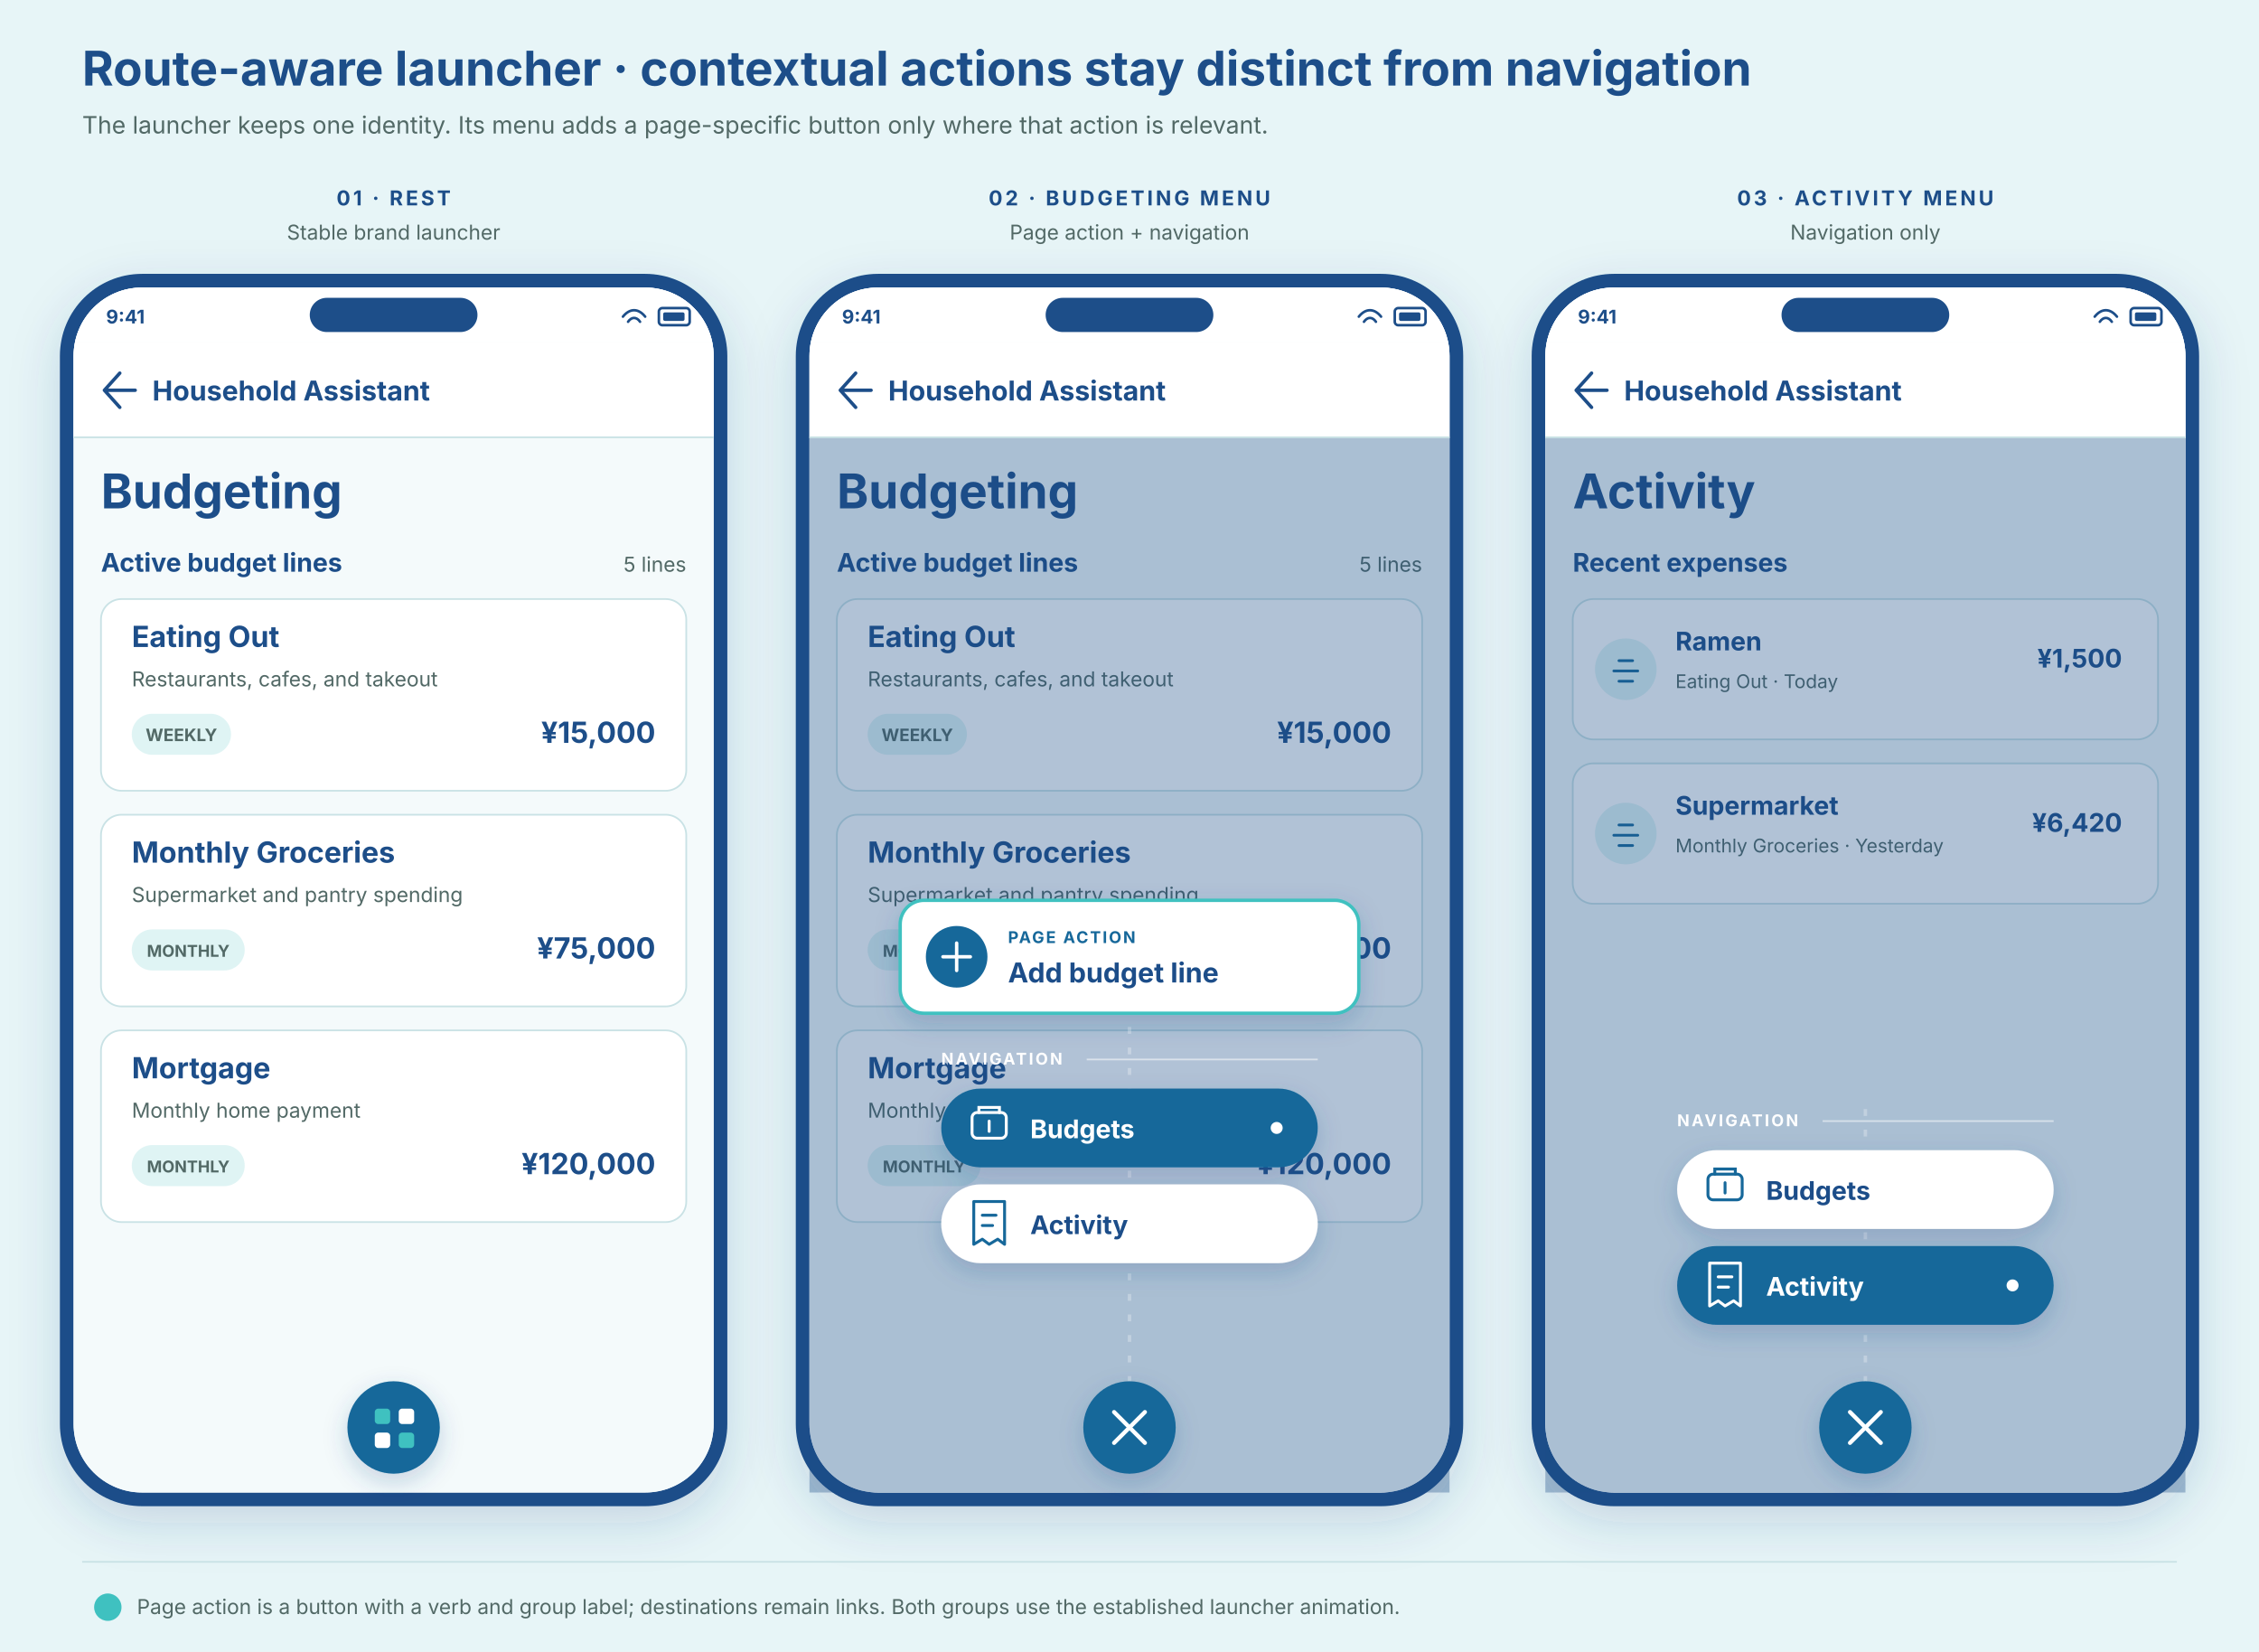
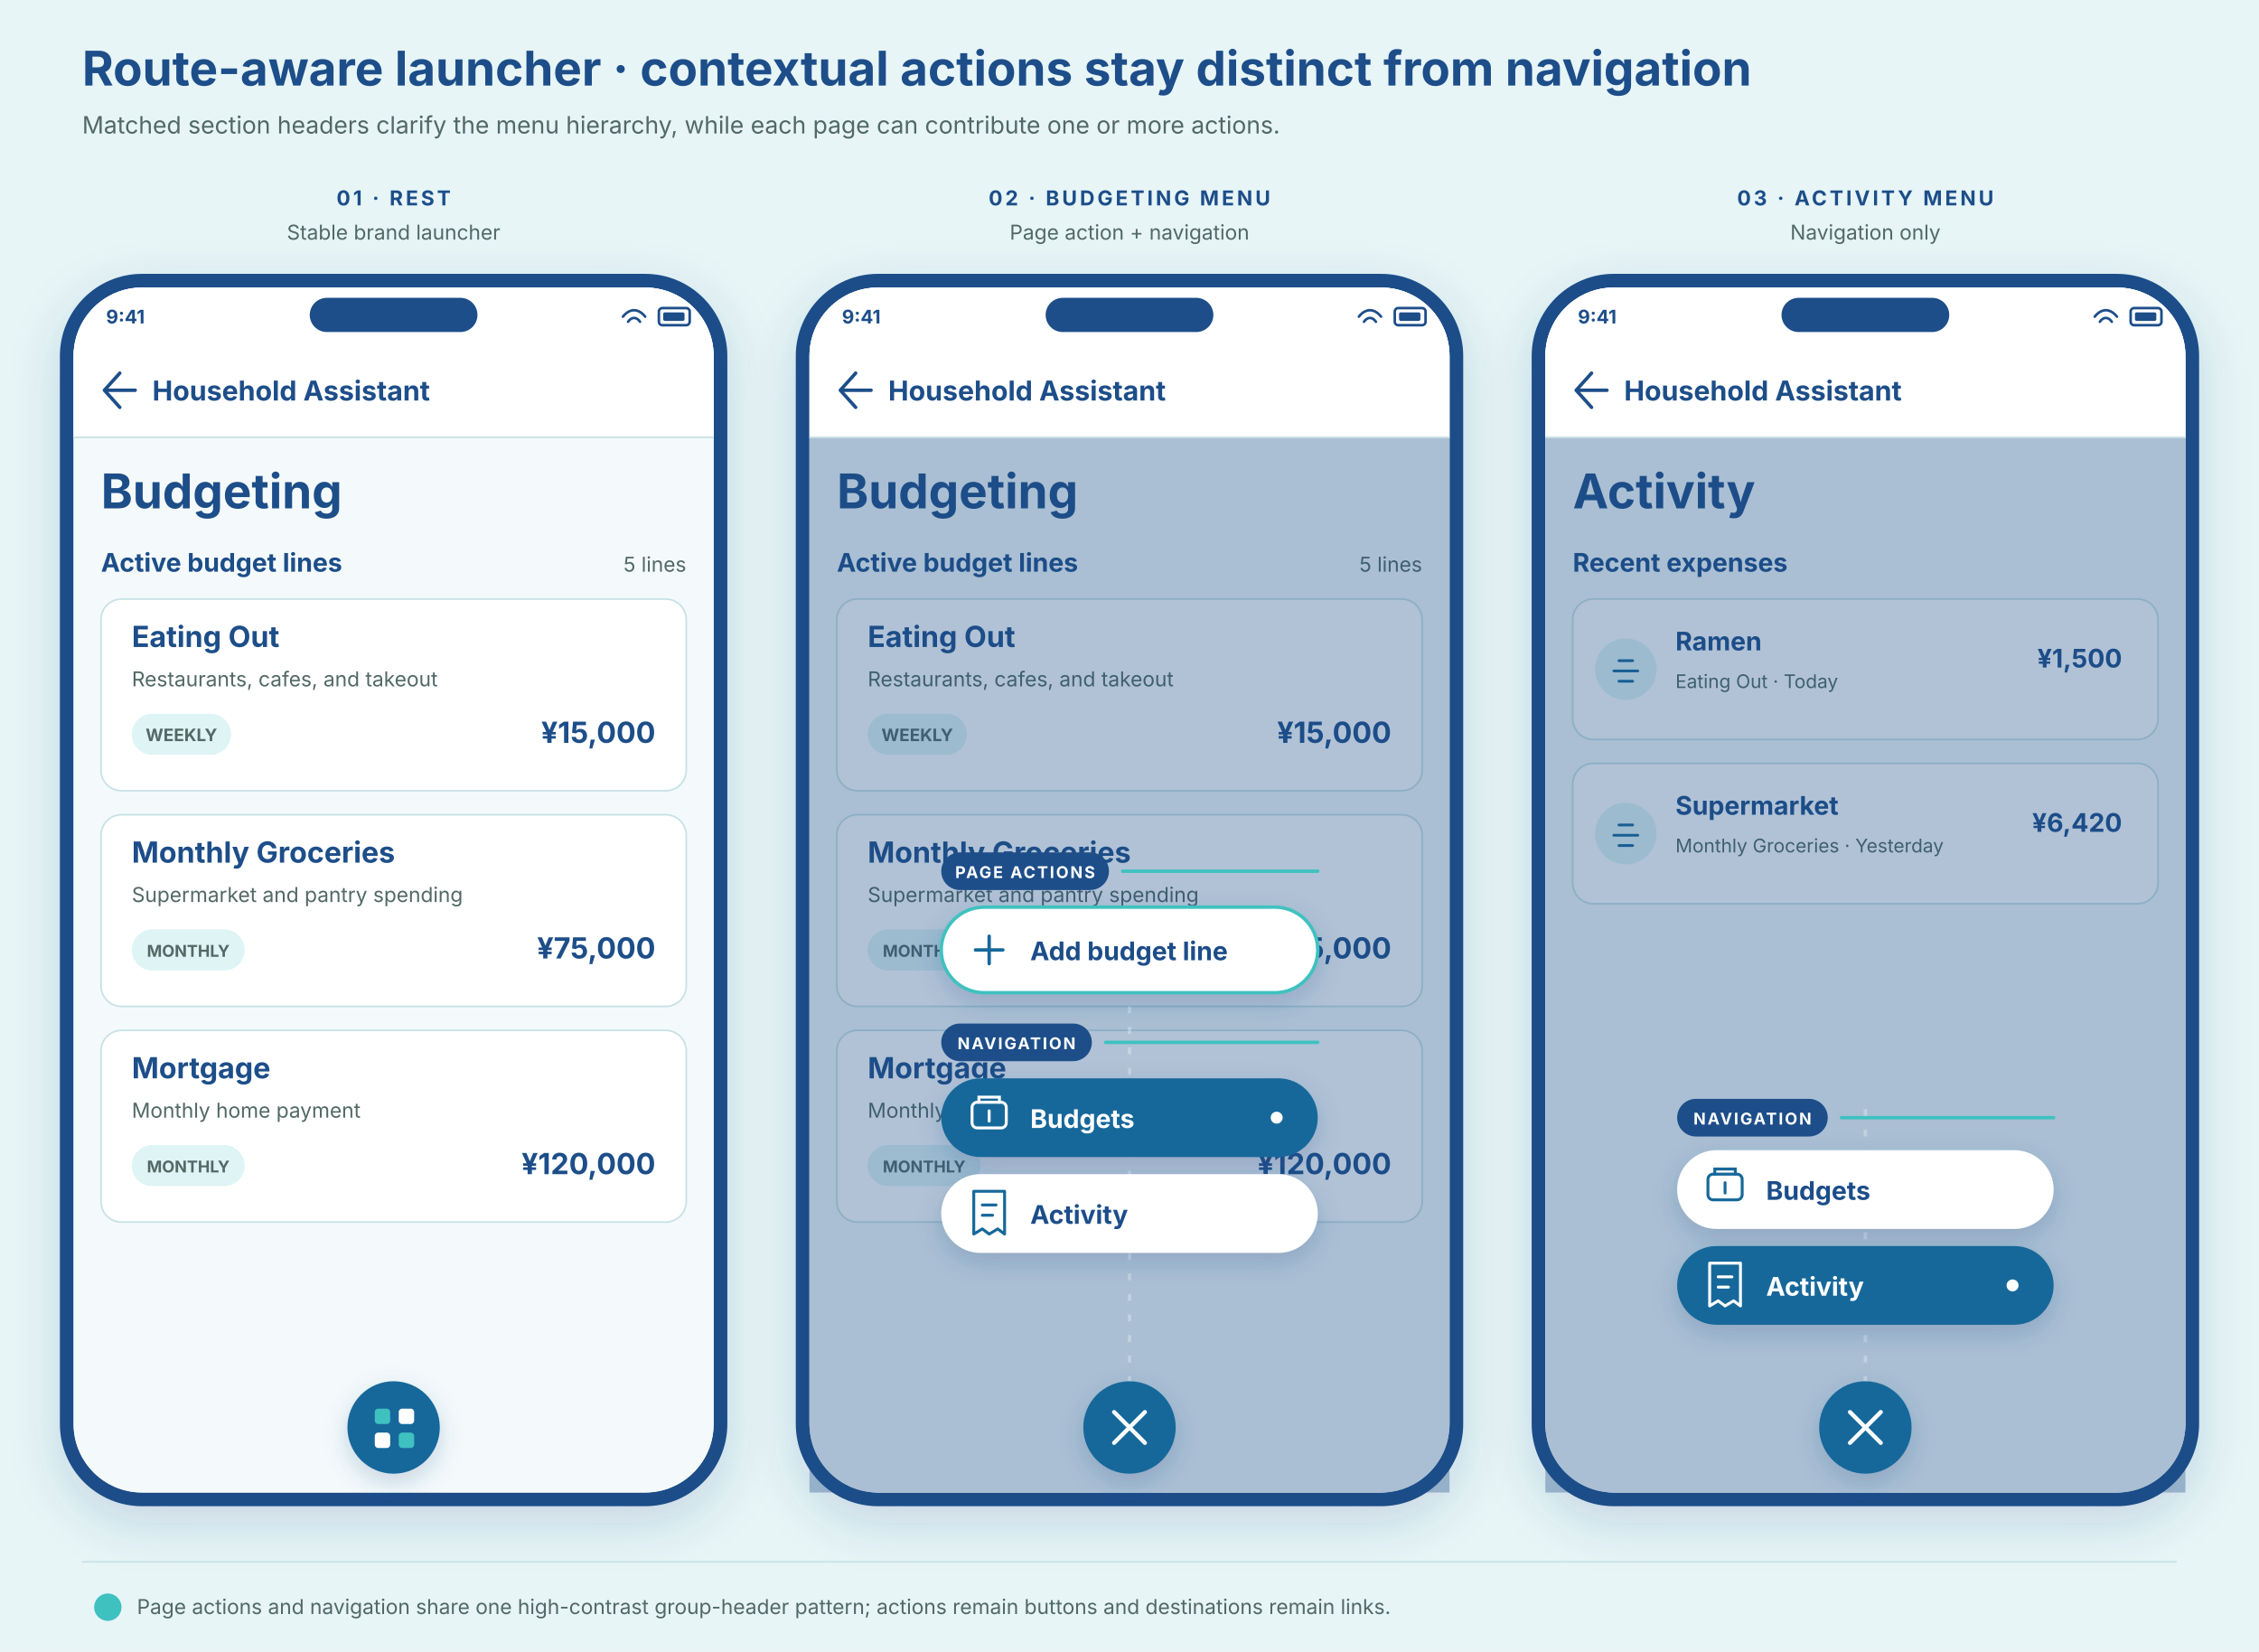
<svg xmlns="http://www.w3.org/2000/svg" width="1320" height="965" viewBox="0 0 1320 965" role="img" aria-labelledby="title description">
  <defs>
    <clipPath id="screen-clip">
      <rect x="8" y="8" width="374" height="704" rx="40" />
    </clipPath>
    <filter id="phone-shadow" x="-20%" y="-10%" width="140%" height="135%">
      <feDropShadow dx="0" dy="10" stdDeviation="14" flood-color="#1D4E89" flood-opacity="0.18" />
    </filter>
    <filter id="control-shadow" x="-30%" y="-30%" width="160%" height="180%">
      <feDropShadow dx="0" dy="5" stdDeviation="7" flood-color="#1D4E89" flood-opacity="0.22" />
    </filter>
    <style>
      text { font-family: Inter, system-ui, -apple-system, BlinkMacSystemFont, "Segoe UI", sans-serif; }
      .board-label { fill: #1D4E89; font-size: 12px; font-weight: 750; letter-spacing: 1.6px; }
      .board-note { fill: #526966; font-size: 12px; }
      .heading { fill: #1D4E89; font-weight: 700; }
      .secondary { fill: #526966; }
    </style>
    <g id="phone-shell">
      <rect width="390" height="720" rx="48" fill="#1D4E89" filter="url(#phone-shadow)" />
      <rect x="8" y="8" width="374" height="704" rx="40" fill="#F4FAFB" />
      <g clip-path="url(#screen-clip)">
        <rect x="8" y="8" width="374" height="704" fill="#F4FAFB" />
        <rect x="8" y="8" width="374" height="32" fill="#FFFFFF" />
        <text x="27" y="29" fill="#1D4E89" font-size="11" font-weight="700">9:41</text>
        <g fill="none" stroke="#1D4E89" stroke-width="1.5" stroke-linecap="round">
          <path d="M329 25c4-5 9-5 13 0" />
          <path d="M332 28c2-3 5-3 7 0" />
          <rect x="350" y="20" width="18" height="10" rx="2" />
        </g>
        <rect x="352.5" y="22.5" width="12.5" height="5" rx="1" fill="#1D4E89" />
        <rect x="8" y="40" width="374" height="56" fill="#FFFFFF" />
        <path d="M35 58 26 68l9 10M27 68h17" fill="none" stroke="#1D4E89" stroke-width="2" stroke-linecap="round" stroke-linejoin="round" />
        <text x="54" y="74" fill="#1D4E89" font-size="16" font-weight="700">Household Assistant</text>
        <line x1="8" y1="95.5" x2="382" y2="95.5" stroke="#C9E2E5" />
      </g>
      <rect x="146" y="14" width="98" height="20" rx="10" fill="#1D4E89" />
    </g>
    <g id="budget-content">
      <text x="24" y="137" class="heading" font-size="28">Budgeting</text>
      <text x="24" y="174" class="heading" font-size="15">Active budget lines</text>
      <text x="366" y="174" class="secondary" font-size="12" text-anchor="end">5 lines</text>
      <g>
        <rect x="24" y="190" width="342" height="112" rx="12" fill="#FFFFFF" stroke="#C9E2E5" />
        <text x="42" y="218" class="heading" font-size="17">Eating Out</text>
        <text x="42" y="241" class="secondary" font-size="12">Restaurants, cafes, and takeout</text>
        <rect x="42" y="257" width="58" height="24" rx="12" fill="#DFF4F4" />
        <text x="71" y="273" class="secondary" font-size="10" font-weight="700" text-anchor="middle">WEEKLY</text>
        <text x="348" y="274" class="heading" font-size="17" text-anchor="end">¥15,000</text>
      </g>
      <g>
        <rect x="24" y="316" width="342" height="112" rx="12" fill="#FFFFFF" stroke="#C9E2E5" />
        <text x="42" y="344" class="heading" font-size="17">Monthly Groceries</text>
        <text x="42" y="367" class="secondary" font-size="12">Supermarket and pantry spending</text>
        <rect x="42" y="383" width="66" height="24" rx="12" fill="#DFF4F4" />
        <text x="75" y="399" class="secondary" font-size="9.5" font-weight="700" text-anchor="middle">MONTHLY</text>
        <text x="348" y="400" class="heading" font-size="17" text-anchor="end">¥75,000</text>
      </g>
      <g>
        <rect x="24" y="442" width="342" height="112" rx="12" fill="#FFFFFF" stroke="#C9E2E5" />
        <text x="42" y="470" class="heading" font-size="17">Mortgage</text>
        <text x="42" y="493" class="secondary" font-size="12">Monthly home payment</text>
        <rect x="42" y="509" width="66" height="24" rx="12" fill="#DFF4F4" />
        <text x="75" y="525" class="secondary" font-size="9.5" font-weight="700" text-anchor="middle">MONTHLY</text>
        <text x="348" y="526" class="heading" font-size="17" text-anchor="end">¥120,000</text>
      </g>
    </g>
    <g id="activity-content">
      <text x="24" y="137" class="heading" font-size="28">Activity</text>
      <text x="24" y="174" class="heading" font-size="15">Recent expenses</text>
      <g>
        <rect x="24" y="190" width="342" height="82" rx="12" fill="#FFFFFF" stroke="#C9E2E5" />
        <circle cx="55" cy="231" r="18" fill="#DFF4F4" />
        <path d="M48 232h14M51 226h8M51 238h8" fill="none" stroke="#16679A" stroke-width="1.6" stroke-linecap="round" />
        <text x="84" y="220" class="heading" font-size="15">Ramen</text>
        <text x="84" y="242" class="secondary" font-size="11">Eating Out · Today</text>
        <text x="345" y="230" class="heading" font-size="15" text-anchor="end">¥1,500</text>
      </g>
      <g>
        <rect x="24" y="286" width="342" height="82" rx="12" fill="#FFFFFF" stroke="#C9E2E5" />
        <circle cx="55" cy="327" r="18" fill="#DFF4F4" />
        <path d="M48 328h14M51 322h8M51 334h8" fill="none" stroke="#16679A" stroke-width="1.6" stroke-linecap="round" />
        <text x="84" y="316" class="heading" font-size="15">Supermarket</text>
        <text x="84" y="338" class="secondary" font-size="11">Monthly Groceries · Yesterday</text>
        <text x="345" y="326" class="heading" font-size="15" text-anchor="end">¥6,420</text>
      </g>
    </g>
    <g id="brand-launcher">
      <circle cx="195" cy="674" r="27" fill="#16679A" filter="url(#control-shadow)" />
      <rect x="184" y="663" width="9" height="9" rx="2" fill="#3FC1C0" />
      <rect x="198" y="663" width="9" height="9" rx="2" fill="#FFFFFF" />
      <rect x="184" y="677" width="9" height="9" rx="2" fill="#FFFFFF" />
      <rect x="198" y="677" width="9" height="9" rx="2" fill="#3FC1C0" />
    </g>
    <g id="close-launcher">
      <circle cx="195" cy="674" r="27" fill="#16679A" filter="url(#control-shadow)" />
      <path d="m186 665 18 18m0-18-18 18" fill="none" stroke="#FFFFFF" stroke-width="2.4" stroke-linecap="round" />
    </g>
    <g id="budget-nav-item">
      <rect x="85" y="0" width="220" height="46" rx="23" fill="#16679A" />
      <rect x="103" y="14" width="20" height="15" rx="3" fill="none" stroke="#FFFFFF" stroke-width="1.7" />
      <path d="M107 14v-3h12v3m-6 5v6" fill="none" stroke="#FFFFFF" stroke-width="1.7" stroke-linecap="round" />
      <text x="137" y="29" fill="#FFFFFF" font-size="15" font-weight="700">Budgets</text>
      <circle cx="281" cy="23" r="3.5" fill="#FFFFFF" />
    </g>
    <g id="budget-nav-link">
      <rect x="85" y="0" width="220" height="46" rx="23" fill="#FFFFFF" />
      <rect x="103" y="14" width="20" height="15" rx="3" fill="none" stroke="#16679A" stroke-width="1.7" />
      <path d="M107 14v-3h12v3m-6 5v6" fill="none" stroke="#16679A" stroke-width="1.7" stroke-linecap="round" />
      <text x="137" y="29" fill="#1D4E89" font-size="15" font-weight="650">Budgets</text>
    </g>
    <g id="activity-nav-item">
      <rect x="85" y="0" width="220" height="46" rx="23" fill="#16679A" />
      <path d="M104 10h18v25l-4-3-5 3-4-3-5 3zm5 8h8m-8 6h6" fill="none" stroke="#FFFFFF" stroke-width="1.7" stroke-linecap="round" stroke-linejoin="round" />
      <text x="137" y="29" fill="#FFFFFF" font-size="15" font-weight="700">Activity</text>
      <circle cx="281" cy="23" r="3.5" fill="#FFFFFF" />
    </g>
    <g id="activity-nav-link">
      <rect x="85" y="0" width="220" height="46" rx="23" fill="#FFFFFF" />
      <path d="M104 10h18v25l-4-3-5 3-4-3-5 3zm5 8h8m-8 6h6" fill="none" stroke="#16679A" stroke-width="1.7" stroke-linecap="round" stroke-linejoin="round" />
      <text x="137" y="29" fill="#1D4E89" font-size="15" font-weight="650">Activity</text>
    </g>
  </defs>
  <rect width="1320" height="965" fill="#E7F5F7" />
  <text x="48" y="50" fill="#1D4E89" font-size="28" font-weight="750">Route-aware launcher · contextual actions stay distinct from navigation</text>
-   <text x="48" y="78" fill="#526966" font-size="14">The launcher keeps one identity. Its menu adds a page-specific button only where that action is relevant.</text>
+   <text x="48" y="78" fill="#526966" font-size="14">Matched section headers clarify the menu hierarchy, while each page can contribute one or more actions.</text>
  <text class="board-label" x="230" y="120" text-anchor="middle">01 · REST</text>
  <text class="board-note" x="230" y="140" text-anchor="middle">Stable brand launcher</text>
  <text class="board-label" x="660" y="120" text-anchor="middle">02 · BUDGETING MENU</text>
  <text class="board-note" x="660" y="140" text-anchor="middle">Page action + navigation</text>
  <text class="board-label" x="1090" y="120" text-anchor="middle">03 · ACTIVITY MENU</text>
  <text class="board-note" x="1090" y="140" text-anchor="middle">Navigation only</text>
  <g transform="translate(35 160)">
    <use href="#phone-shell" />
    <use href="#budget-content" />
    <use href="#brand-launcher" />
  </g>
  <g transform="translate(465 160)">
    <use href="#phone-shell" />
    <use href="#budget-content" />
    <rect x="8" y="96" width="374" height="616" fill="#1D4E89" fill-opacity="0.34" />
    <path d="M195 648V386" fill="none" stroke="#FFFFFF" stroke-opacity="0.28" stroke-width="2" stroke-dasharray="4 8" />
+     <g>
+       <rect x="85" y="338" width="98" height="22" rx="11" fill="#1D4E89" />
+       <text x="134" y="353" fill="#FFFFFF" font-size="9.5" font-weight="750" letter-spacing="1" text-anchor="middle">PAGE ACTIONS</text>
+       <line x1="191" y1="349" x2="305" y2="349" stroke="#3FC1C0" stroke-width="2" stroke-linecap="round" />
+     </g>
    <g filter="url(#control-shadow)">
-       <rect x="61" y="366" width="268" height="66" rx="14" fill="#FFFFFF" stroke="#3FC1C0" stroke-width="2" />
-       <circle cx="94" cy="399" r="18" fill="#16679A" />
-       <path d="M94 391v16m-8-8h16" fill="none" stroke="#FFFFFF" stroke-width="2" stroke-linecap="round" />
-       <text x="124" y="391" fill="#16679A" font-size="9.5" font-weight="750" letter-spacing="1">PAGE ACTION</text>
-       <text x="124" y="414" fill="#1D4E89" font-size="16" font-weight="700">Add budget line</text>
+       <rect x="85" y="370" width="220" height="50" rx="25" fill="#FFFFFF" stroke="#3FC1C0" stroke-width="2" />
+       <path d="M113 378v16m-8-8h16" transform="translate(0 9)" fill="none" stroke="#16679A" stroke-width="2" stroke-linecap="round" />
+       <text x="137" y="401" fill="#1D4E89" font-size="15" font-weight="700">Add budget line</text>
    </g>
-     <text x="85" y="462" fill="#FFFFFF" font-size="9.5" font-weight="750" letter-spacing="1.2">NAVIGATION</text>
-     <line x1="170" y1="459" x2="305" y2="459" stroke="#FFFFFF" stroke-opacity="0.52" />
+     <g>
+       <rect x="85" y="438" width="88" height="22" rx="11" fill="#1D4E89" />
+       <text x="129" y="453" fill="#FFFFFF" font-size="9.5" font-weight="750" letter-spacing="1" text-anchor="middle">NAVIGATION</text>
+       <line x1="181" y1="449" x2="305" y2="449" stroke="#3FC1C0" stroke-width="2" stroke-linecap="round" />
+     </g>
    <g filter="url(#control-shadow)">
-       <use href="#budget-nav-item" y="476" />
-       <use href="#activity-nav-link" y="532" />
+       <use href="#budget-nav-item" y="470" />
+       <use href="#activity-nav-link" y="526" />
    </g>
    <use href="#close-launcher" />
  </g>
  <g transform="translate(895 160)">
    <use href="#phone-shell" />
    <use href="#activity-content" />
    <rect x="8" y="96" width="374" height="616" fill="#1D4E89" fill-opacity="0.34" />
    <path d="M195 648V480" fill="none" stroke="#FFFFFF" stroke-opacity="0.28" stroke-width="2" stroke-dasharray="4 8" />
-     <text x="85" y="498" fill="#FFFFFF" font-size="9.5" font-weight="750" letter-spacing="1.2">NAVIGATION</text>
-     <line x1="170" y1="495" x2="305" y2="495" stroke="#FFFFFF" stroke-opacity="0.52" />
+     <g>
+       <rect x="85" y="482" width="88" height="22" rx="11" fill="#1D4E89" />
+       <text x="129" y="497" fill="#FFFFFF" font-size="9.5" font-weight="750" letter-spacing="1" text-anchor="middle">NAVIGATION</text>
+       <line x1="181" y1="493" x2="305" y2="493" stroke="#3FC1C0" stroke-width="2" stroke-linecap="round" />
+     </g>
    <g filter="url(#control-shadow)">
      <use href="#budget-nav-link" y="512" />
      <use href="#activity-nav-item" y="568" />
    </g>
    <use href="#close-launcher" />
  </g>
  <g>
    <rect x="48" y="912" width="1224" height="1" fill="#C9E2E5" />
    <circle cx="63" cy="939" r="8" fill="#3FC1C0" />
-     <text x="80" y="943" fill="#526966" font-size="12">Page action is a button with a verb and group label; destinations remain links. Both groups use the established launcher animation.</text>
+     <text x="80" y="943" fill="#526966" font-size="12">Page actions and navigation share one high-contrast group-header pattern; actions remain buttons and destinations remain links.</text>
  </g>
</svg>
